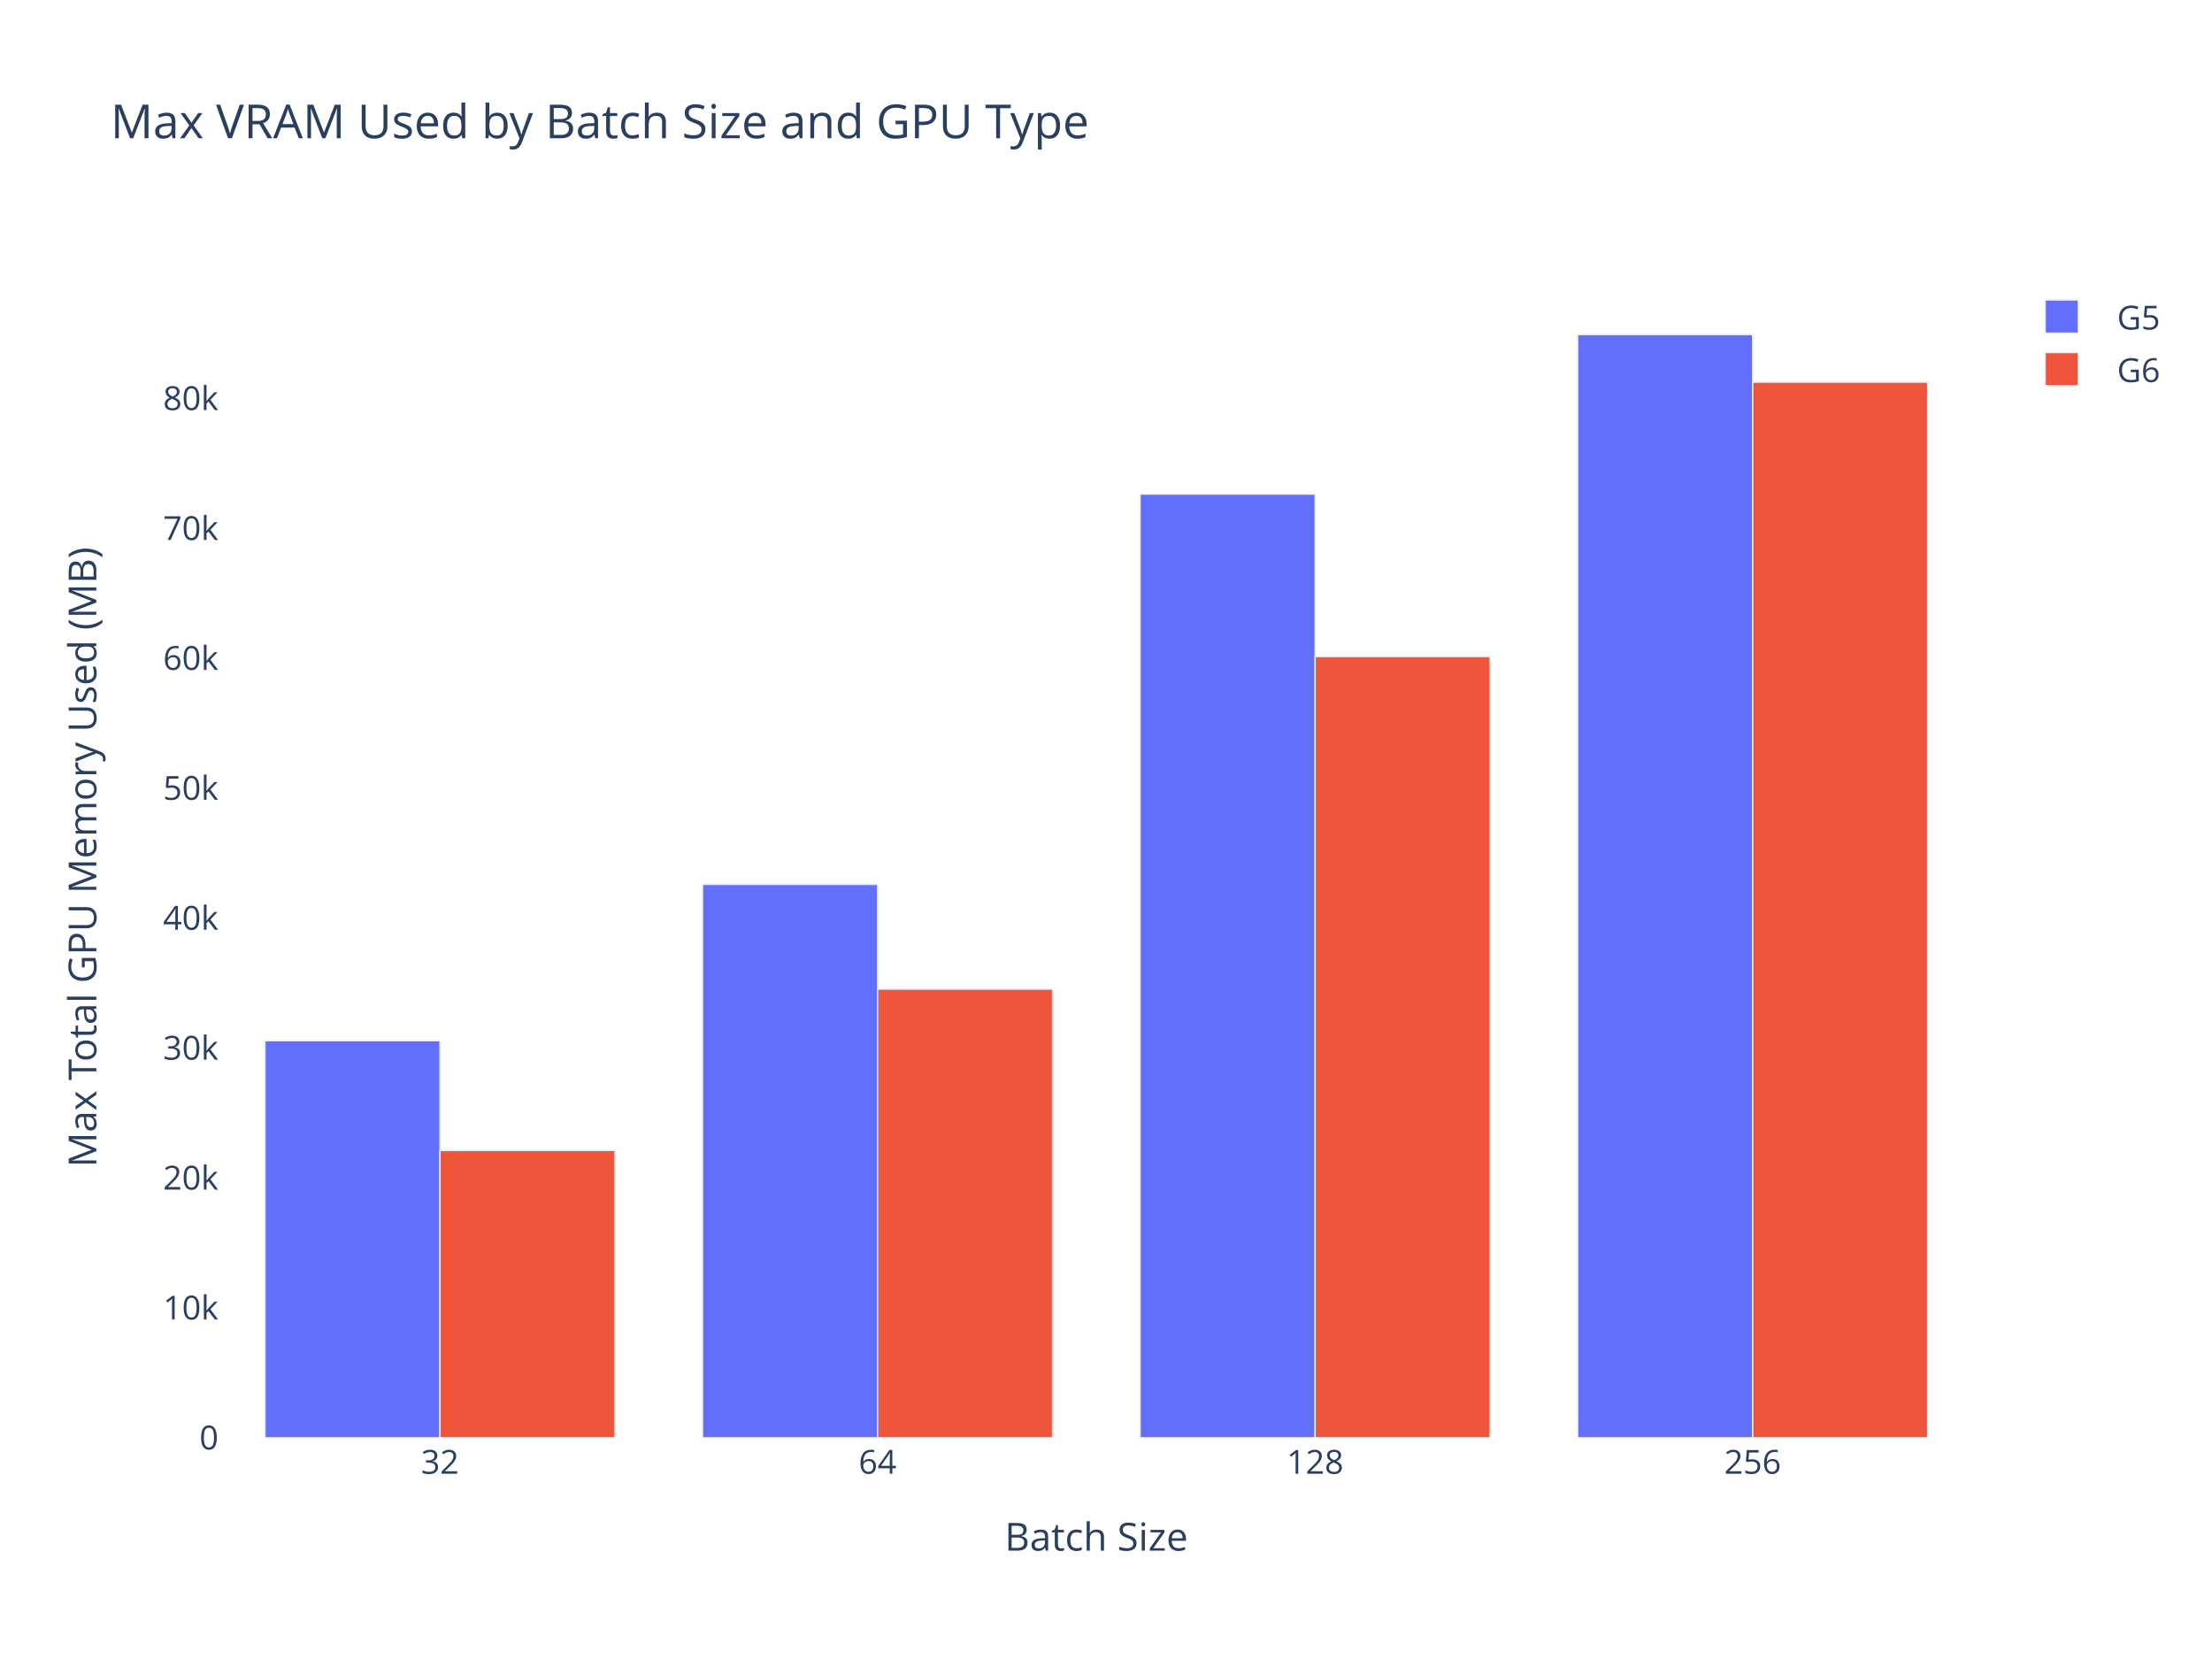
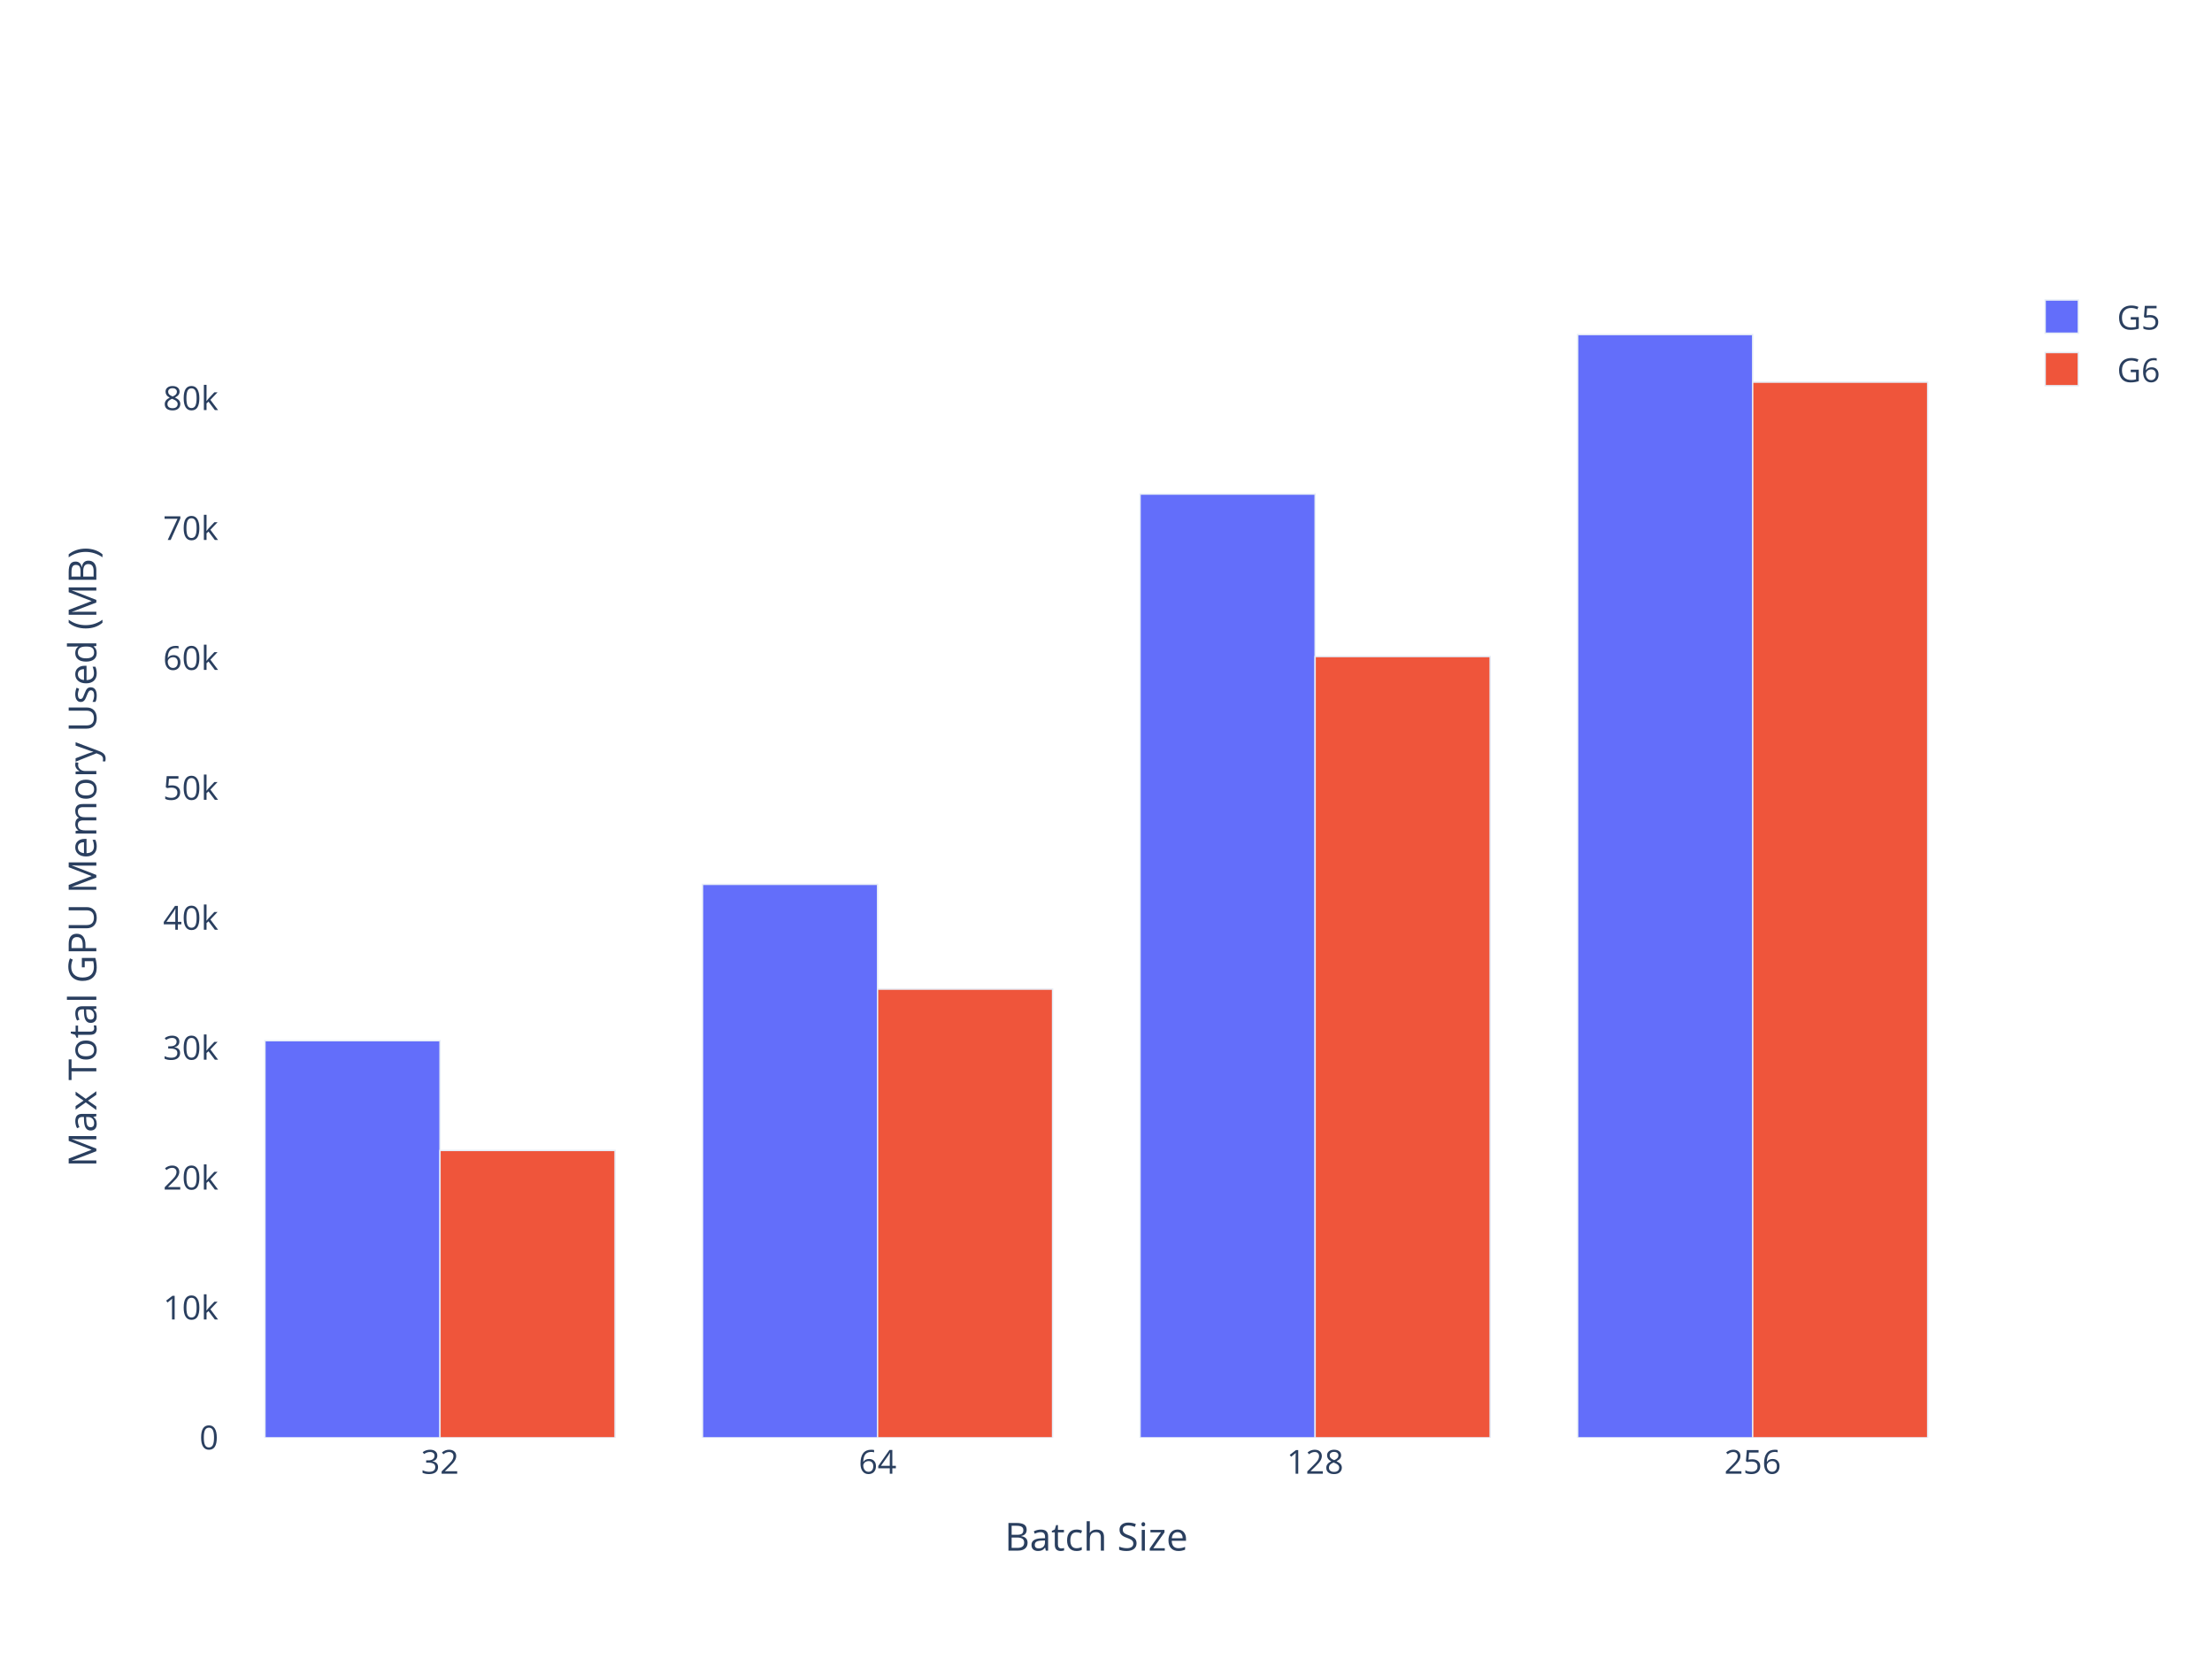
<svg xmlns="http://www.w3.org/2000/svg" class="main-svg" width="800" height="600" style="" viewBox="0 0 800 600">
  <rect x="0" y="0" width="800" height="600" style="fill: rgb(0, 0, 0); fill-opacity: 0;" />
-   <defs id="defs-c30756">
+   <defs id="defs-983d44">
    <g class="clips">
-       <clipPath id="clipc30756xyplot" class="plotclip">
+       <clipPath id="clip983d44xyplot" class="plotclip">
        <rect width="633" height="420" />
      </clipPath>
-       <clipPath class="axesclip" id="clipc30756x">
+       <clipPath class="axesclip" id="clip983d44x">
        <rect x="80" y="0" width="633" height="600" />
      </clipPath>
-       <clipPath class="axesclip" id="clipc30756y">
+       <clipPath class="axesclip" id="clip983d44y">
        <rect x="0" y="100" width="800" height="420" />
      </clipPath>
-       <clipPath class="axesclip" id="clipc30756xy">
+       <clipPath class="axesclip" id="clip983d44xy">
        <rect x="80" y="100" width="633" height="420" />
      </clipPath>
    </g>
    <g class="gradients" />
    <g class="patterns" />
  </defs>
  <g class="bglayer">
    <rect class="bg" x="80" y="100" width="633" height="420" style="fill: rgb(0, 0, 0); fill-opacity: 0; stroke-width: 0;" />
  </g>
  <g class="layer-below">
    <g class="imagelayer" />
    <g class="shapelayer" />
  </g>
  <g class="cartesianlayer">
    <g class="subplot xy">
      <g class="layer-subplot">
        <g class="shapelayer" />
        <g class="imagelayer" />
      </g>
      <g class="gridlayer">
        <g class="x" />
        <g class="y">
          <path class="ygrid crisp" transform="translate(0,473.01)" d="M80,0h633" style="stroke: rgb(255, 255, 255); stroke-opacity: 1; stroke-width: 1px;" />
          <path class="ygrid crisp" transform="translate(0,426.02)" d="M80,0h633" style="stroke: rgb(255, 255, 255); stroke-opacity: 1; stroke-width: 1px;" />
          <path class="ygrid crisp" transform="translate(0,379.04)" d="M80,0h633" style="stroke: rgb(255, 255, 255); stroke-opacity: 1; stroke-width: 1px;" />
          <path class="ygrid crisp" transform="translate(0,332.05)" d="M80,0h633" style="stroke: rgb(255, 255, 255); stroke-opacity: 1; stroke-width: 1px;" />
          <path class="ygrid crisp" transform="translate(0,285.06)" d="M80,0h633" style="stroke: rgb(255, 255, 255); stroke-opacity: 1; stroke-width: 1px;" />
          <path class="ygrid crisp" transform="translate(0,238.07)" d="M80,0h633" style="stroke: rgb(255, 255, 255); stroke-opacity: 1; stroke-width: 1px;" />
          <path class="ygrid crisp" transform="translate(0,191.09)" d="M80,0h633" style="stroke: rgb(255, 255, 255); stroke-opacity: 1; stroke-width: 1px;" />
          <path class="ygrid crisp" transform="translate(0,144.1)" d="M80,0h633" style="stroke: rgb(255, 255, 255); stroke-opacity: 1; stroke-width: 1px;" />
        </g>
      </g>
      <g class="zerolinelayer">
        <path class="yzl zl crisp" transform="translate(0,520)" d="M80,0h633" style="stroke: rgb(255, 255, 255); stroke-opacity: 1; stroke-width: 2px;" />
      </g>
      <path class="xlines-below" />
      <path class="ylines-below" />
      <g class="overlines-below" />
      <g class="xaxislayer-below" />
      <g class="yaxislayer-below" />
      <g class="overaxes-below" />
-       <g class="plot" transform="translate(80,100)" clip-path="url(#clipc30756xyplot)">
+       <g class="plot" transform="translate(80,100)" clip-path="url(#clip983d44xyplot)">
        <g class="barlayer mlayer">
          <g class="trace bars" style="opacity: 1;">
            <g class="points">
              <g class="point">
+                 <path d="M15.82,420V276.39H79.13V420Z" style="vector-effect: non-scaling-stroke; opacity: 1; stroke-width: 0.5px; fill: rgb(99, 110, 250); fill-opacity: 1; stroke: rgb(229, 236, 246); stroke-opacity: 1;" />
+               </g>
+               <g class="point">
+                 <path d="M174.08,420V219.85H237.38V420Z" style="vector-effect: non-scaling-stroke; opacity: 1; stroke-width: 0.5px; fill: rgb(99, 110, 250); fill-opacity: 1; stroke: rgb(229, 236, 246); stroke-opacity: 1;" />
+               </g>
+               <g class="point">
                <path d="M332.33,420V78.7H395.63V420Z" style="vector-effect: non-scaling-stroke; opacity: 1; stroke-width: 0.5px; fill: rgb(99, 110, 250); fill-opacity: 1; stroke: rgb(229, 236, 246); stroke-opacity: 1;" />
              </g>
              <g class="point">
                <path d="M490.58,420V21H553.88V420Z" style="vector-effect: non-scaling-stroke; opacity: 1; stroke-width: 0.5px; fill: rgb(99, 110, 250); fill-opacity: 1; stroke: rgb(229, 236, 246); stroke-opacity: 1;" />
-               </g>
-               <g class="point">
-                 <path d="M15.82,420V276.39H79.13V420Z" style="vector-effect: non-scaling-stroke; opacity: 1; stroke-width: 0.5px; fill: rgb(99, 110, 250); fill-opacity: 1; stroke: rgb(229, 236, 246); stroke-opacity: 1;" />
-               </g>
-               <g class="point">
-                 <path d="M174.08,420V219.85H237.38V420Z" style="vector-effect: non-scaling-stroke; opacity: 1; stroke-width: 0.5px; fill: rgb(99, 110, 250); fill-opacity: 1; stroke: rgb(229, 236, 246); stroke-opacity: 1;" />
              </g>
            </g>
          </g>
          <g class="trace bars" style="opacity: 1;">
            <g class="points">
              <g class="point">
+                 <path d="M79.13,420V316.08H142.43V420Z" style="vector-effect: non-scaling-stroke; opacity: 1; stroke-width: 0.5px; fill: rgb(239, 85, 59); fill-opacity: 1; stroke: rgb(229, 236, 246); stroke-opacity: 1;" />
+               </g>
+               <g class="point">
+                 <path d="M237.38,420V257.74H300.67V420Z" style="vector-effect: non-scaling-stroke; opacity: 1; stroke-width: 0.5px; fill: rgb(239, 85, 59); fill-opacity: 1; stroke: rgb(229, 236, 246); stroke-opacity: 1;" />
+               </g>
+               <g class="point">
                <path d="M395.63,420V137.45H458.93V420Z" style="vector-effect: non-scaling-stroke; opacity: 1; stroke-width: 0.5px; fill: rgb(239, 85, 59); fill-opacity: 1; stroke: rgb(229, 236, 246); stroke-opacity: 1;" />
              </g>
              <g class="point">
                <path d="M553.88,420V38.22H617.17V420Z" style="vector-effect: non-scaling-stroke; opacity: 1; stroke-width: 0.5px; fill: rgb(239, 85, 59); fill-opacity: 1; stroke: rgb(229, 236, 246); stroke-opacity: 1;" />
-               </g>
-               <g class="point">
-                 <path d="M79.13,420V316.08H142.43V420Z" style="vector-effect: non-scaling-stroke; opacity: 1; stroke-width: 0.5px; fill: rgb(239, 85, 59); fill-opacity: 1; stroke: rgb(229, 236, 246); stroke-opacity: 1;" />
-               </g>
-               <g class="point">
-                 <path d="M237.38,420V257.74H300.67V420Z" style="vector-effect: non-scaling-stroke; opacity: 1; stroke-width: 0.5px; fill: rgb(239, 85, 59); fill-opacity: 1; stroke: rgb(229, 236, 246); stroke-opacity: 1;" />
              </g>
            </g>
          </g>
        </g>
      </g>
      <g class="overplot" />
      <path class="xlines-above crisp" d="M0,0" style="fill: none;" />
      <path class="ylines-above crisp" d="M0,0" style="fill: none;" />
      <g class="overlines-above" />
      <g class="xaxislayer-above">
        <g class="xtick">
          <text text-anchor="middle" x="0" y="533" transform="translate(159.13,0)" style="font-family: 'Open Sans', verdana, arial, sans-serif; font-size: 12px; fill: rgb(42, 63, 95); fill-opacity: 1; white-space: pre; opacity: 1;">32</text>
        </g>
        <g class="xtick">
          <text text-anchor="middle" x="0" y="533" transform="translate(317.38,0)" style="font-family: 'Open Sans', verdana, arial, sans-serif; font-size: 12px; fill: rgb(42, 63, 95); fill-opacity: 1; white-space: pre; opacity: 1;">64</text>
        </g>
        <g class="xtick">
          <text text-anchor="middle" x="0" y="533" transform="translate(475.63,0)" style="font-family: 'Open Sans', verdana, arial, sans-serif; font-size: 12px; fill: rgb(42, 63, 95); fill-opacity: 1; white-space: pre; opacity: 1;">128</text>
        </g>
        <g class="xtick">
          <text text-anchor="middle" x="0" y="533" transform="translate(633.88,0)" style="font-family: 'Open Sans', verdana, arial, sans-serif; font-size: 12px; fill: rgb(42, 63, 95); fill-opacity: 1; white-space: pre; opacity: 1;">256</text>
        </g>
      </g>
      <g class="yaxislayer-above">
        <g class="ytick">
          <text text-anchor="end" x="79" y="4.2" transform="translate(0,520)" style="font-family: 'Open Sans', verdana, arial, sans-serif; font-size: 12px; fill: rgb(42, 63, 95); fill-opacity: 1; white-space: pre; opacity: 1;">0</text>
        </g>
        <g class="ytick">
          <text text-anchor="end" x="79" y="4.2" style="font-family: 'Open Sans', verdana, arial, sans-serif; font-size: 12px; fill: rgb(42, 63, 95); fill-opacity: 1; white-space: pre; opacity: 1;" transform="translate(0,473.01)">10k</text>
        </g>
        <g class="ytick">
          <text text-anchor="end" x="79" y="4.2" style="font-family: 'Open Sans', verdana, arial, sans-serif; font-size: 12px; fill: rgb(42, 63, 95); fill-opacity: 1; white-space: pre; opacity: 1;" transform="translate(0,426.02)">20k</text>
        </g>
        <g class="ytick">
          <text text-anchor="end" x="79" y="4.2" style="font-family: 'Open Sans', verdana, arial, sans-serif; font-size: 12px; fill: rgb(42, 63, 95); fill-opacity: 1; white-space: pre; opacity: 1;" transform="translate(0,379.04)">30k</text>
        </g>
        <g class="ytick">
          <text text-anchor="end" x="79" y="4.2" style="font-family: 'Open Sans', verdana, arial, sans-serif; font-size: 12px; fill: rgb(42, 63, 95); fill-opacity: 1; white-space: pre; opacity: 1;" transform="translate(0,332.05)">40k</text>
        </g>
        <g class="ytick">
          <text text-anchor="end" x="79" y="4.2" style="font-family: 'Open Sans', verdana, arial, sans-serif; font-size: 12px; fill: rgb(42, 63, 95); fill-opacity: 1; white-space: pre; opacity: 1;" transform="translate(0,285.06)">50k</text>
        </g>
        <g class="ytick">
          <text text-anchor="end" x="79" y="4.2" style="font-family: 'Open Sans', verdana, arial, sans-serif; font-size: 12px; fill: rgb(42, 63, 95); fill-opacity: 1; white-space: pre; opacity: 1;" transform="translate(0,238.07)">60k</text>
        </g>
        <g class="ytick">
          <text text-anchor="end" x="79" y="4.2" style="font-family: 'Open Sans', verdana, arial, sans-serif; font-size: 12px; fill: rgb(42, 63, 95); fill-opacity: 1; white-space: pre; opacity: 1;" transform="translate(0,191.09)">70k</text>
        </g>
        <g class="ytick">
          <text text-anchor="end" x="79" y="4.2" style="font-family: 'Open Sans', verdana, arial, sans-serif; font-size: 12px; fill: rgb(42, 63, 95); fill-opacity: 1; white-space: pre; opacity: 1;" transform="translate(0,144.1)">80k</text>
        </g>
      </g>
      <g class="overaxes-above" />
    </g>
  </g>
  <g class="polarlayer" />
  <g class="ternarylayer" />
  <g class="geolayer" />
  <g class="funnelarealayer" />
  <g class="pielayer" />
  <g class="iciclelayer" />
  <g class="treemaplayer" />
  <g class="sunburstlayer" />
  <g class="glimages" />
-   <defs id="topdefs-c30756">
+   <defs id="topdefs-983d44">
    <g class="clips" />
-     <clipPath id="legendc30756">
+     <clipPath id="legend983d44">
      <rect width="62" height="48" x="0" y="0" />
    </clipPath>
  </defs>
  <g class="layer-above">
    <g class="imagelayer" />
    <g class="shapelayer" />
  </g>
  <g class="infolayer">
    <g class="legend" pointer-events="all" transform="translate(725.66,100)">
      <rect class="bg" shape-rendering="crispEdges" width="62" height="48" x="0" y="0" style="stroke: rgb(68, 68, 68); stroke-opacity: 1; fill: rgb(0, 0, 0); fill-opacity: 0; stroke-width: 0px;" />
-       <g class="scrollbox" transform="" clip-path="url(#legendc30756)">
+       <g class="scrollbox" transform="" clip-path="url(#legend983d44)">
        <g class="groups">
          <g class="traces" transform="translate(0,14.5)" style="opacity: 1;">
            <text class="legendtext" text-anchor="start" x="40" y="4.68" style="font-family: 'Open Sans', verdana, arial, sans-serif; font-size: 12px; fill: rgb(42, 63, 95); fill-opacity: 1; white-space: pre;">G5</text>
            <g class="layers" style="opacity: 1;">
              <g class="legendfill" />
              <g class="legendlines" />
              <g class="legendsymbols">
                <g class="legendpoints">
                  <path class="legendundefined" d="M6,6H-6V-6H6Z" transform="translate(20,0)" style="stroke-width: 0.5px; fill: rgb(99, 110, 250); fill-opacity: 1; stroke: rgb(229, 236, 246); stroke-opacity: 1;" />
                </g>
              </g>
            </g>
            <rect class="legendtoggle" x="0" y="-9.5" width="56.344" height="19" style="fill: rgb(0, 0, 0); fill-opacity: 0;" />
          </g>
          <g class="traces" transform="translate(0,33.5)" style="opacity: 1;">
            <text class="legendtext" text-anchor="start" x="40" y="4.68" style="font-family: 'Open Sans', verdana, arial, sans-serif; font-size: 12px; fill: rgb(42, 63, 95); fill-opacity: 1; white-space: pre;">G6</text>
            <g class="layers" style="opacity: 1;">
              <g class="legendfill" />
              <g class="legendlines" />
              <g class="legendsymbols">
                <g class="legendpoints">
                  <path class="legendundefined" d="M6,6H-6V-6H6Z" transform="translate(20,0)" style="stroke-width: 0.5px; fill: rgb(239, 85, 59); fill-opacity: 1; stroke: rgb(229, 236, 246); stroke-opacity: 1;" />
                </g>
              </g>
            </g>
            <rect class="legendtoggle" x="0" y="-9.5" width="56.344" height="19" style="fill: rgb(0, 0, 0); fill-opacity: 0;" />
          </g>
        </g>
      </g>
      <rect class="scrollbar" rx="20" ry="3" width="0" height="0" x="0" y="0" style="fill: rgb(128, 139, 164); fill-opacity: 1;" />
    </g>
-     <g class="g-gtitle">
-       <text class="gtitle" x="40" y="50" text-anchor="start" dy="0em" style="font-family: 'Open Sans', verdana, arial, sans-serif; font-size: 17px; fill: rgb(42, 63, 95); opacity: 1; font-weight: normal; white-space: pre;">Max VRAM Used by Batch Size and GPU Type</text>
-     </g>
+     <g class="g-gtitle" />
    <g class="g-xtitle">
      <text class="xtitle" x="396.5" y="560.8" text-anchor="middle" style="font-family: 'Open Sans', verdana, arial, sans-serif; font-size: 14px; fill: rgb(42, 63, 95); opacity: 1; font-weight: normal; white-space: pre;">Batch Size</text>
    </g>
    <g class="g-ytitle">
      <text class="ytitle" transform="rotate(-90,34.84063,310)" x="34.841" y="310" text-anchor="middle" style="font-family: 'Open Sans', verdana, arial, sans-serif; font-size: 14px; fill: rgb(42, 63, 95); opacity: 1; font-weight: normal; white-space: pre;">Max Total GPU Memory Used (MB)</text>
    </g>
  </g>
</svg>
